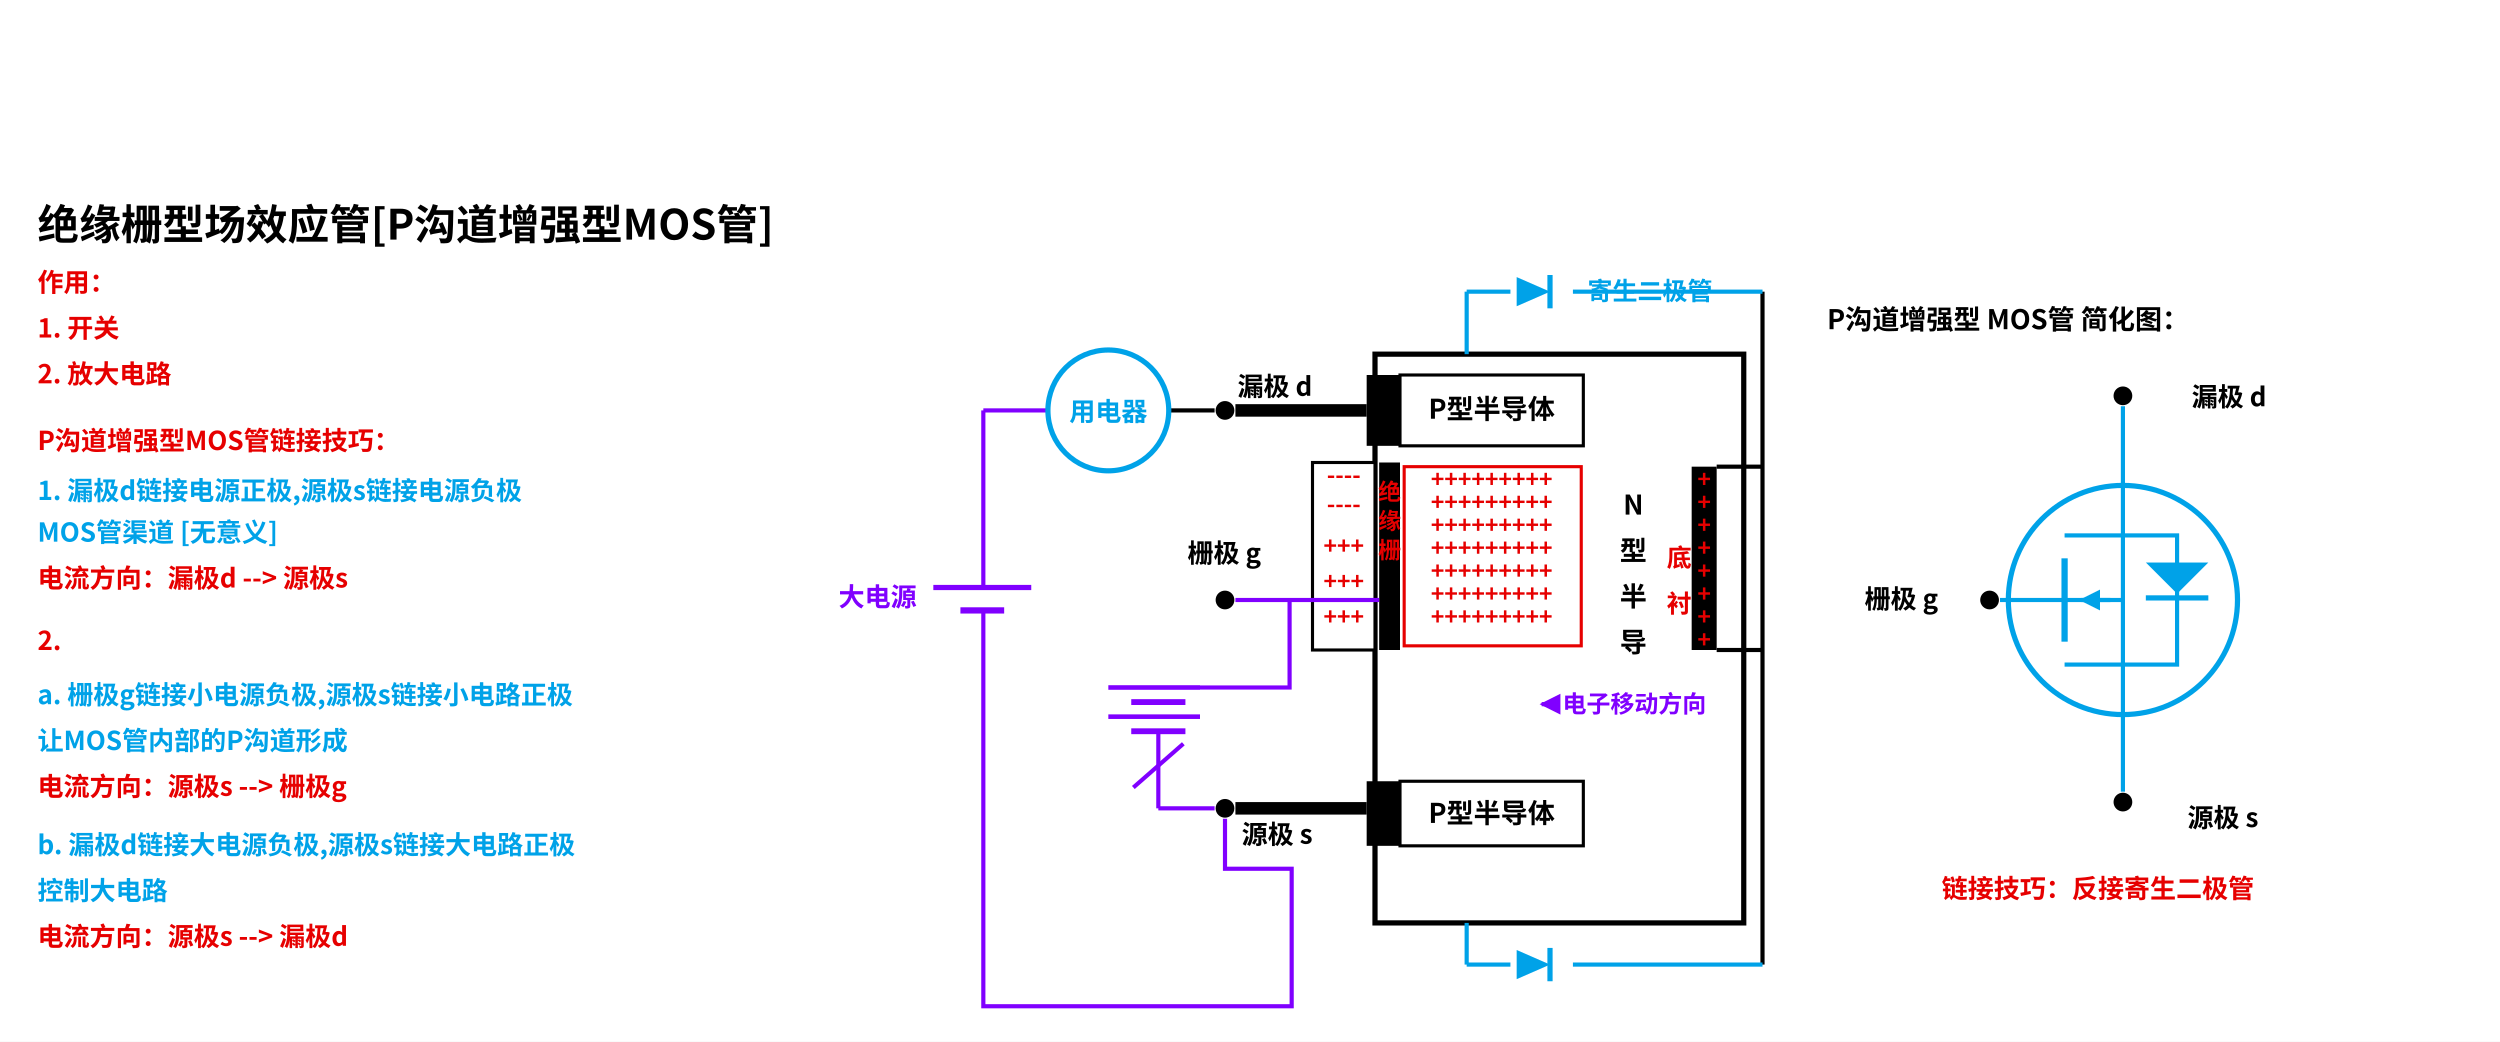
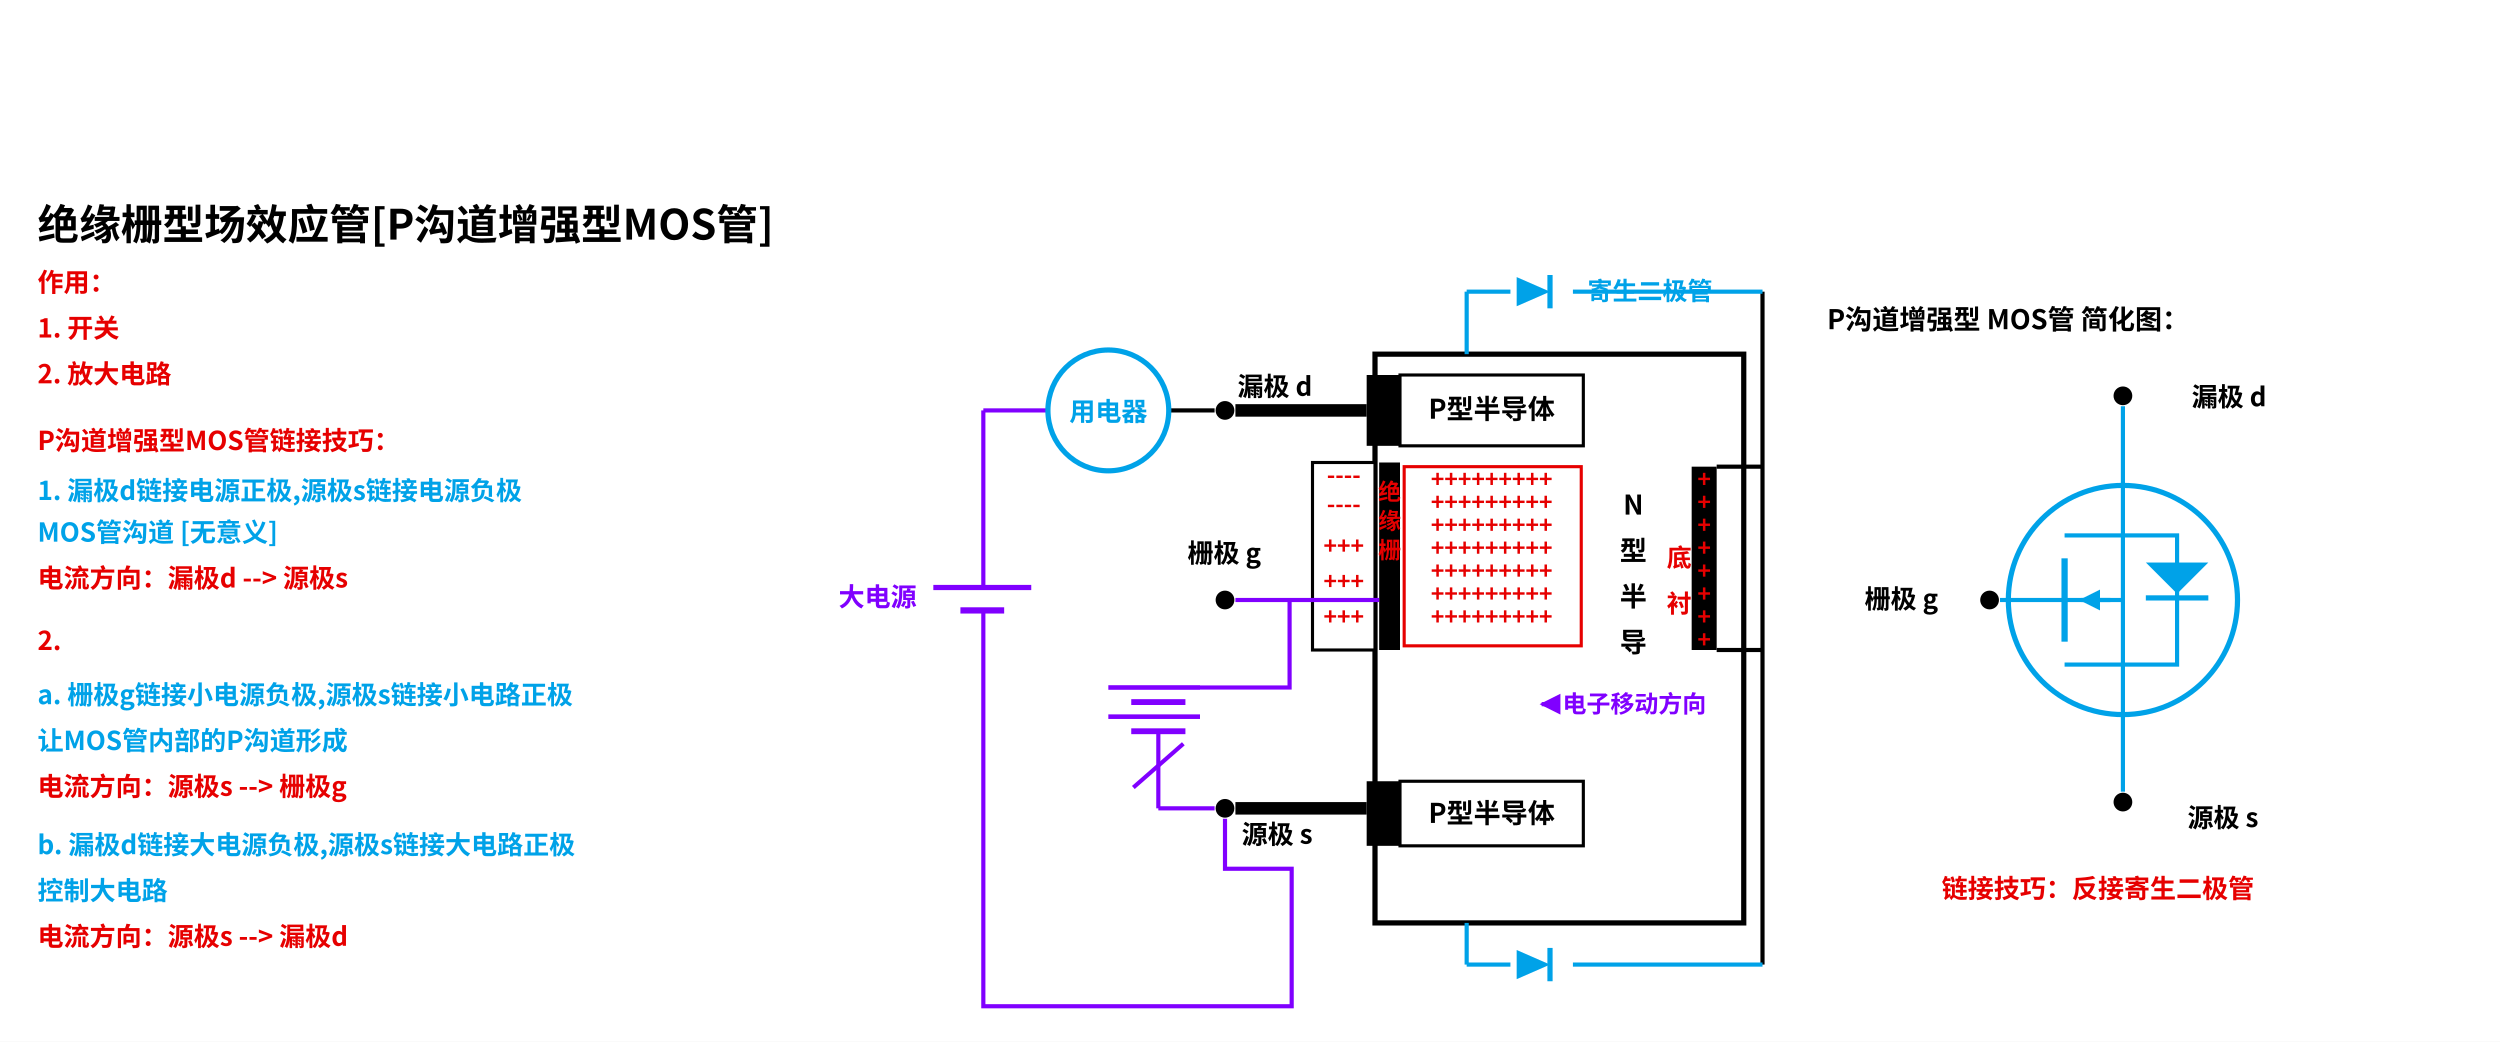
<svg xmlns="http://www.w3.org/2000/svg" viewBox="0 0 1200 500" font-family="'Microsoft YaHei','PingFang SC','Noto Sans CJK SC',sans-serif">
  <rect x="0" y="0" width="1200" height="500" fill="#FFFFFF" />
  <defs>
    <marker id="arrowPurple" viewBox="0 0 10 10" refX="9" refY="5" markerWidth="10" markerHeight="10" markerUnits="userSpaceOnUse" orient="auto">
      <path d="M0,0 L10,5 L0,10 Z" fill="#8000FF" />
    </marker>
    <marker id="arrowBlue" viewBox="0 0 10 10" refX="9" refY="5" markerWidth="10" markerHeight="10" markerUnits="userSpaceOnUse" orient="auto">
      <path d="M0,0 L10,5 L0,10 Z" fill="#00A2E8" />
    </marker>
  </defs>
  <g font-family="'Microsoft YaHei','PingFang SC','Noto Sans CJK SC',sans-serif">
    <text x="18" y="115" font-size="20" font-weight="bold" fill="#000000">绝缘栅型场效应管[P沟道增强型MOS管]</text>
    <g font-size="12.5" font-weight="bold">
      <text x="18" y="140" fill="#E60000">作用：</text>
      <text x="18" y="162" fill="#E60000">1. 开关</text>
      <text x="18" y="184" fill="#E60000">2. 放大电路</text>
      <text x="18" y="216" fill="#E60000">P沟道增强型MOS管链接技巧：</text>
      <text x="18" y="240" fill="#00A2E8">1. 漏极d链接电源正极,源极s链接电源负极</text>
-       <text x="18" y="260" fill="#00A2E8">MOS管渠道 [无意义]</text>
+       <text x="18" y="260" fill="#00A2E8">MOS管沟道 [无意义]</text>
      <text x="18" y="282" fill="#E60000">电流方向：漏极d --&gt; 源极s</text>
      <text x="18" y="312" fill="#E60000">2.</text>
      <text x="18" y="338" fill="#00A2E8">a. 栅极g链接小电源负极,源极s链接小电路正极</text>
      <text x="18" y="360" fill="#00A2E8">让MOS管内部的P沟道形成</text>
      <text x="18" y="382" fill="#E60000">电流方向：源极s --&gt; 栅极g</text>
      <text x="18" y="410" fill="#00A2E8">b. 漏极d链接大电源负极,源极s链接大电路正极</text>
      <text x="18" y="432" fill="#00A2E8">控制大电路</text>
      <text x="18" y="454" fill="#E60000">电流方向：源极s --&gt; 漏极d</text>
    </g>
    <g stroke="#8000FF" stroke-width="2" fill="none">
      <line x1="472" y1="282" x2="472" y2="197" />
      <line x1="472" y1="197" x2="503" y2="197" />
      <line x1="448" y1="282" x2="495" y2="282" stroke-width="2.5" />
      <line x1="461" y1="293" x2="482" y2="293" stroke-width="3" />
      <polyline points="472,293 472,483 620,483 620,417 588,417 588,393" />
    </g>
    <text x="440" y="291" font-size="12.5" font-weight="bold" fill="#8000FF" text-anchor="end">大电源</text>
    <line x1="561" y1="197" x2="583" y2="197" stroke="#000000" stroke-width="2" />
    <circle cx="532" cy="197" r="29" fill="#FFFFFF" stroke="#00A2E8" stroke-width="2.5" />
    <text x="532" y="202" font-size="12.5" font-weight="bold" fill="#00A2E8" text-anchor="middle">用电器</text>
    <circle cx="588" cy="197" r="4.5" fill="#000000" />
    <rect x="593" y="194" width="63" height="6" fill="#000000" />
    <text x="594" y="190" font-size="12.5" font-weight="bold" fill="#000000">漏极 d</text>
    <rect x="656" y="180" width="16" height="34" fill="#000000" />
    <rect x="672" y="180" width="88" height="34" fill="#FFFFFF" stroke="#000000" stroke-width="1.5" />
    <text x="716" y="201" font-size="13" font-weight="bold" fill="#000000" text-anchor="middle">P型半导体</text>
    <circle cx="588" cy="388" r="4.5" fill="#000000" />
    <rect x="593" y="385" width="63" height="6" fill="#000000" />
    <rect x="656" y="375" width="16" height="31" fill="#000000" />
    <rect x="672" y="375" width="88" height="31" fill="#FFFFFF" stroke="#000000" stroke-width="1.5" />
    <text x="716" y="395" font-size="13" font-weight="bold" fill="#000000" text-anchor="middle">P型半导体</text>
    <text x="596" y="405" font-size="12.5" font-weight="bold" fill="#000000">源极 s</text>
    <rect x="660" y="170" width="177" height="273" fill="none" stroke="#000000" stroke-width="2.5" />
    <rect x="630" y="222" width="30" height="90" fill="#FFFFFF" stroke="#000000" stroke-width="1.5" />
    <g font-size="11" font-weight="bold" fill="#E60000" text-anchor="middle">
      <text x="645" y="232">----</text>
      <text x="645" y="246">----</text>
      <text x="645" y="266">+++</text>
      <text x="645" y="283">+++</text>
      <text x="645" y="300">+++</text>
    </g>
    <rect x="662" y="222" width="10" height="90" fill="#000000" />
    <g font-size="11" font-weight="bold" fill="#E60000" text-anchor="middle">
      <text x="667" y="240">绝</text>
      <text x="667" y="254">缘</text>
      <text x="667" y="268">栅</text>
    </g>
    <rect x="674" y="224" width="85" height="86" fill="#FFFFFF" stroke="#E60000" stroke-width="1.5" />
    <g font-size="11" font-weight="bold" fill="#E60000" text-anchor="middle">
      <text x="716" y="234">+++++++++</text>
      <text x="716" y="245">+++++++++</text>
      <text x="716" y="256">+++++++++</text>
      <text x="716" y="267">+++++++++</text>
      <text x="716" y="278">+++++++++</text>
      <text x="716" y="289">+++++++++</text>
      <text x="716" y="300">+++++++++</text>
    </g>
    <g font-size="13" font-weight="bold" fill="#000000" text-anchor="middle">
      <text x="784" y="247">N</text>
      <text x="784" y="269">型</text>
      <text x="784" y="291">半</text>
      <text x="784" y="313">导</text>
    </g>
    <g font-size="12" font-weight="bold" fill="#E60000" text-anchor="middle">
      <text x="806" y="272">底</text>
      <text x="806" y="294">衬</text>
    </g>
    <rect x="812" y="224" width="12" height="88" fill="#000000" />
    <g font-size="11" font-weight="bold" fill="#E60000" text-anchor="middle">
      <text x="818" y="234">+</text>
      <text x="818" y="245">+</text>
      <text x="818" y="256">+</text>
      <text x="818" y="267">+</text>
      <text x="818" y="278">+</text>
      <text x="818" y="289">+</text>
      <text x="818" y="300">+</text>
      <text x="818" y="311">+</text>
    </g>
    <line x1="748" y1="338" x2="740" y2="338" stroke="#8000FF" stroke-width="2" marker-end="url(#arrowPurple)" />
    <text x="750" y="342" font-size="11.5" font-weight="bold" fill="#8000FF">电子移动方向</text>
    <line x1="824" y1="224" x2="846" y2="224" stroke="#000000" stroke-width="2" />
    <line x1="824" y1="312" x2="846" y2="312" stroke="#000000" stroke-width="2" />
    <line x1="846" y1="140" x2="846" y2="463" stroke="#000000" stroke-width="2" />
    <g stroke="#00A2E8" stroke-width="2" fill="none">
      <polyline points="704,140 725,140" />
      <polyline points="755,140 846,140" />
      <line x1="704" y1="140" x2="704" y2="170" />
      <line x1="744" y1="132" x2="744" y2="148" stroke-width="2.5" />
    </g>
    <path d="M728,133 L728,147 L744,140 Z" fill="#00A2E8" />
    <text x="762" y="144" font-size="12" font-weight="bold" fill="#00A2E8">寄生二极管</text>
    <g stroke="#00A2E8" stroke-width="2" fill="none">
      <polyline points="704,463 725,463" />
      <polyline points="755,463 846,463" />
      <line x1="704" y1="463" x2="704" y2="443" />
      <line x1="744" y1="455" x2="744" y2="471" stroke-width="2.5" />
    </g>
    <path d="M728,456 L728,470 L744,463 Z" fill="#00A2E8" />
    <circle cx="588" cy="288" r="4.5" fill="#000000" />
    <text x="570" y="270" font-size="12.5" font-weight="bold" fill="#000000">栅极 g</text>
    <g stroke="#8000FF" stroke-width="2" fill="none">
      <line x1="593" y1="288" x2="662" y2="288" />
      <polyline points="619,288 619,330 576,330" />
      <line x1="532" y1="330" x2="576" y2="330" stroke-width="2.2" />
      <line x1="543" y1="337" x2="569" y2="337" stroke-width="2.8" />
      <line x1="532" y1="344" x2="576" y2="344" stroke-width="2.2" />
      <line x1="543" y1="351" x2="569" y2="351" stroke-width="2.8" />
      <line x1="556" y1="351" x2="556" y2="388" />
      <line x1="556" y1="388" x2="583" y2="388" />
      <line x1="544" y1="378" x2="568" y2="357" />
    </g>
    <text x="877" y="158" font-size="13" font-weight="bold" fill="#000000">P沟道增强型 MOS管 简化图：</text>
    <circle cx="1019" cy="190" r="4.5" fill="#000000" />
    <text x="1052" y="195" font-size="12.5" font-weight="bold" fill="#000000">漏极 d</text>
    <circle cx="1019" cy="288" r="55" fill="none" stroke="#00A2E8" stroke-width="2.5" />
    <g stroke="#00A2E8" stroke-width="2" fill="none">
      <line x1="960" y1="288" x2="991" y2="288" />
      <line x1="991" y1="268" x2="991" y2="308" stroke-width="3" />
      <line x1="991" y1="257" x2="1019" y2="257" />
      <line x1="991" y1="288" x2="1019" y2="288" />
      <line x1="991" y1="319" x2="1019" y2="319" />
      <line x1="1019" y1="257" x2="1019" y2="319" />
      <line x1="1013" y1="288" x2="999" y2="288" marker-end="url(#arrowBlue)" />
      <line x1="1019" y1="195" x2="1019" y2="257" />
      <line x1="1019" y1="319" x2="1019" y2="380" />
      <polyline points="1019,257 1045,257 1045,319 1019,319" />
      <line x1="1030" y1="287" x2="1060" y2="287" stroke-width="2.5" />
    </g>
    <path d="M1030,270 L1060,270 L1045,285 Z" fill="#00A2E8" />
    <circle cx="955" cy="288" r="4.5" fill="#000000" />
    <text x="895" y="292" font-size="12.5" font-weight="bold" fill="#000000">栅极 g</text>
    <circle cx="1019" cy="385" r="4.5" fill="#000000" />
    <text x="1050" y="397" font-size="12.5" font-weight="bold" fill="#000000">源极 s</text>
    <text x="932" y="431" font-size="12.5" font-weight="bold" fill="#E60000">链接技巧：反接寄生二极管</text>
  </g>
</svg>
